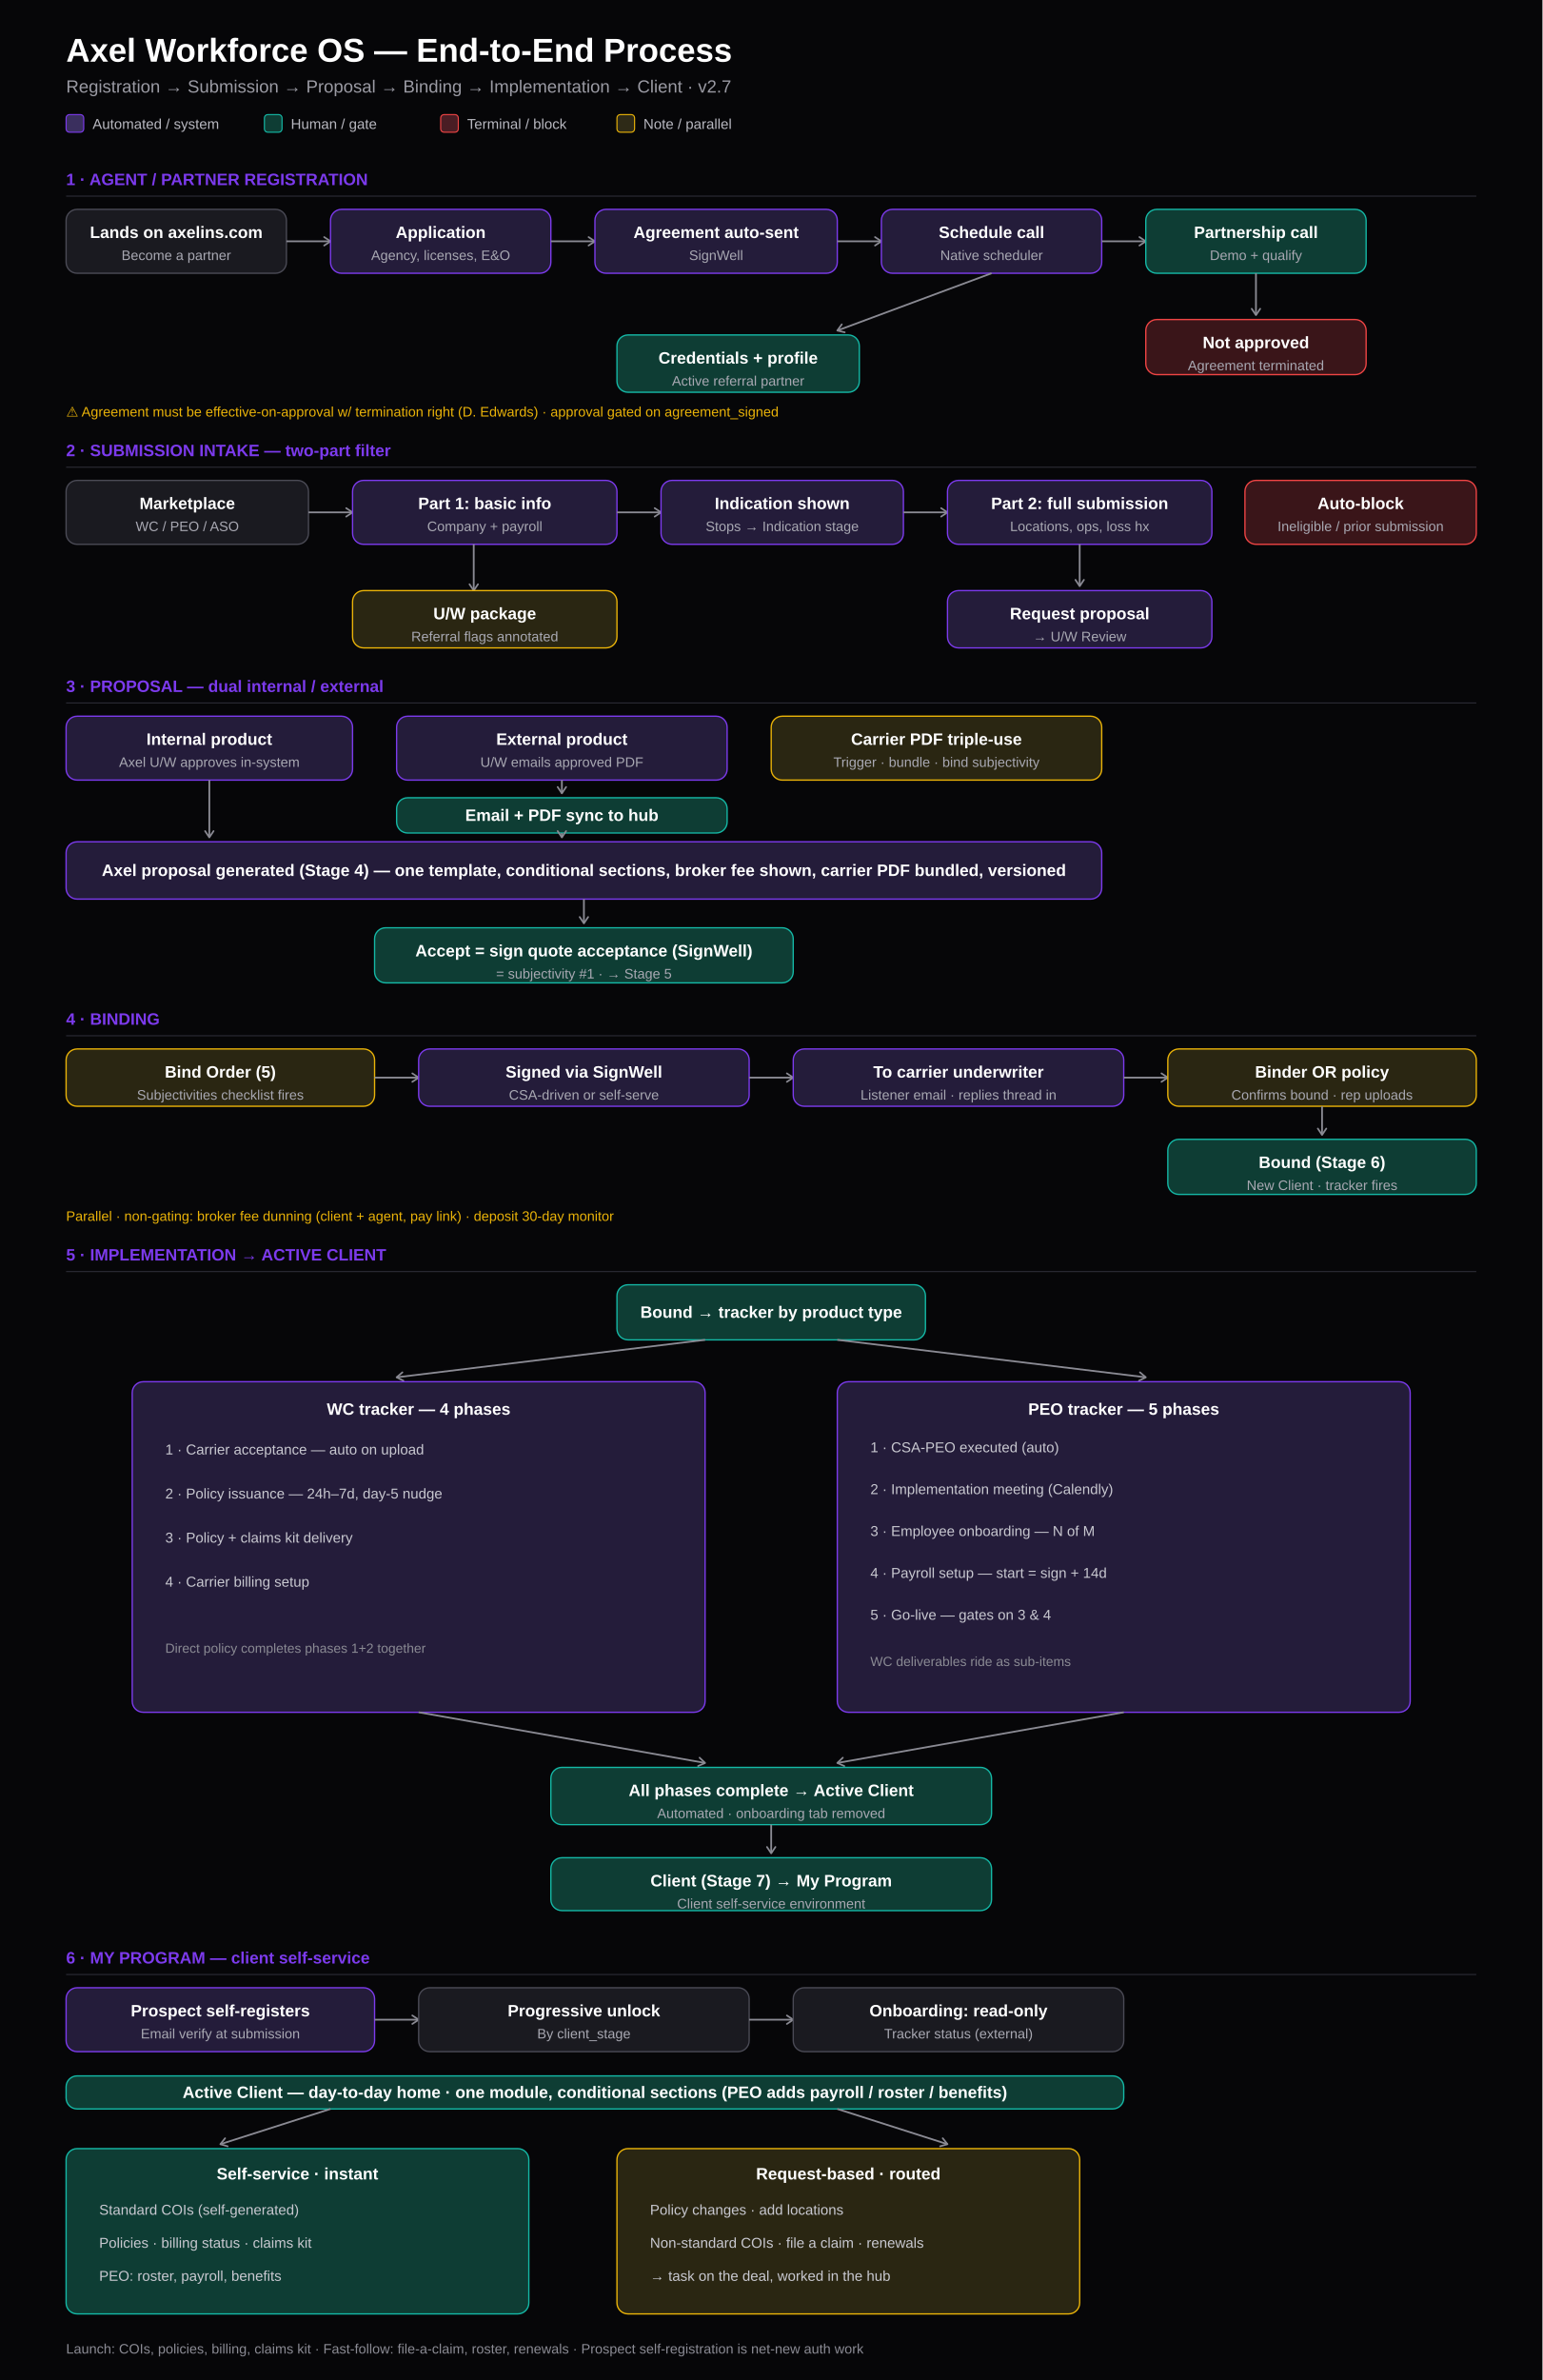
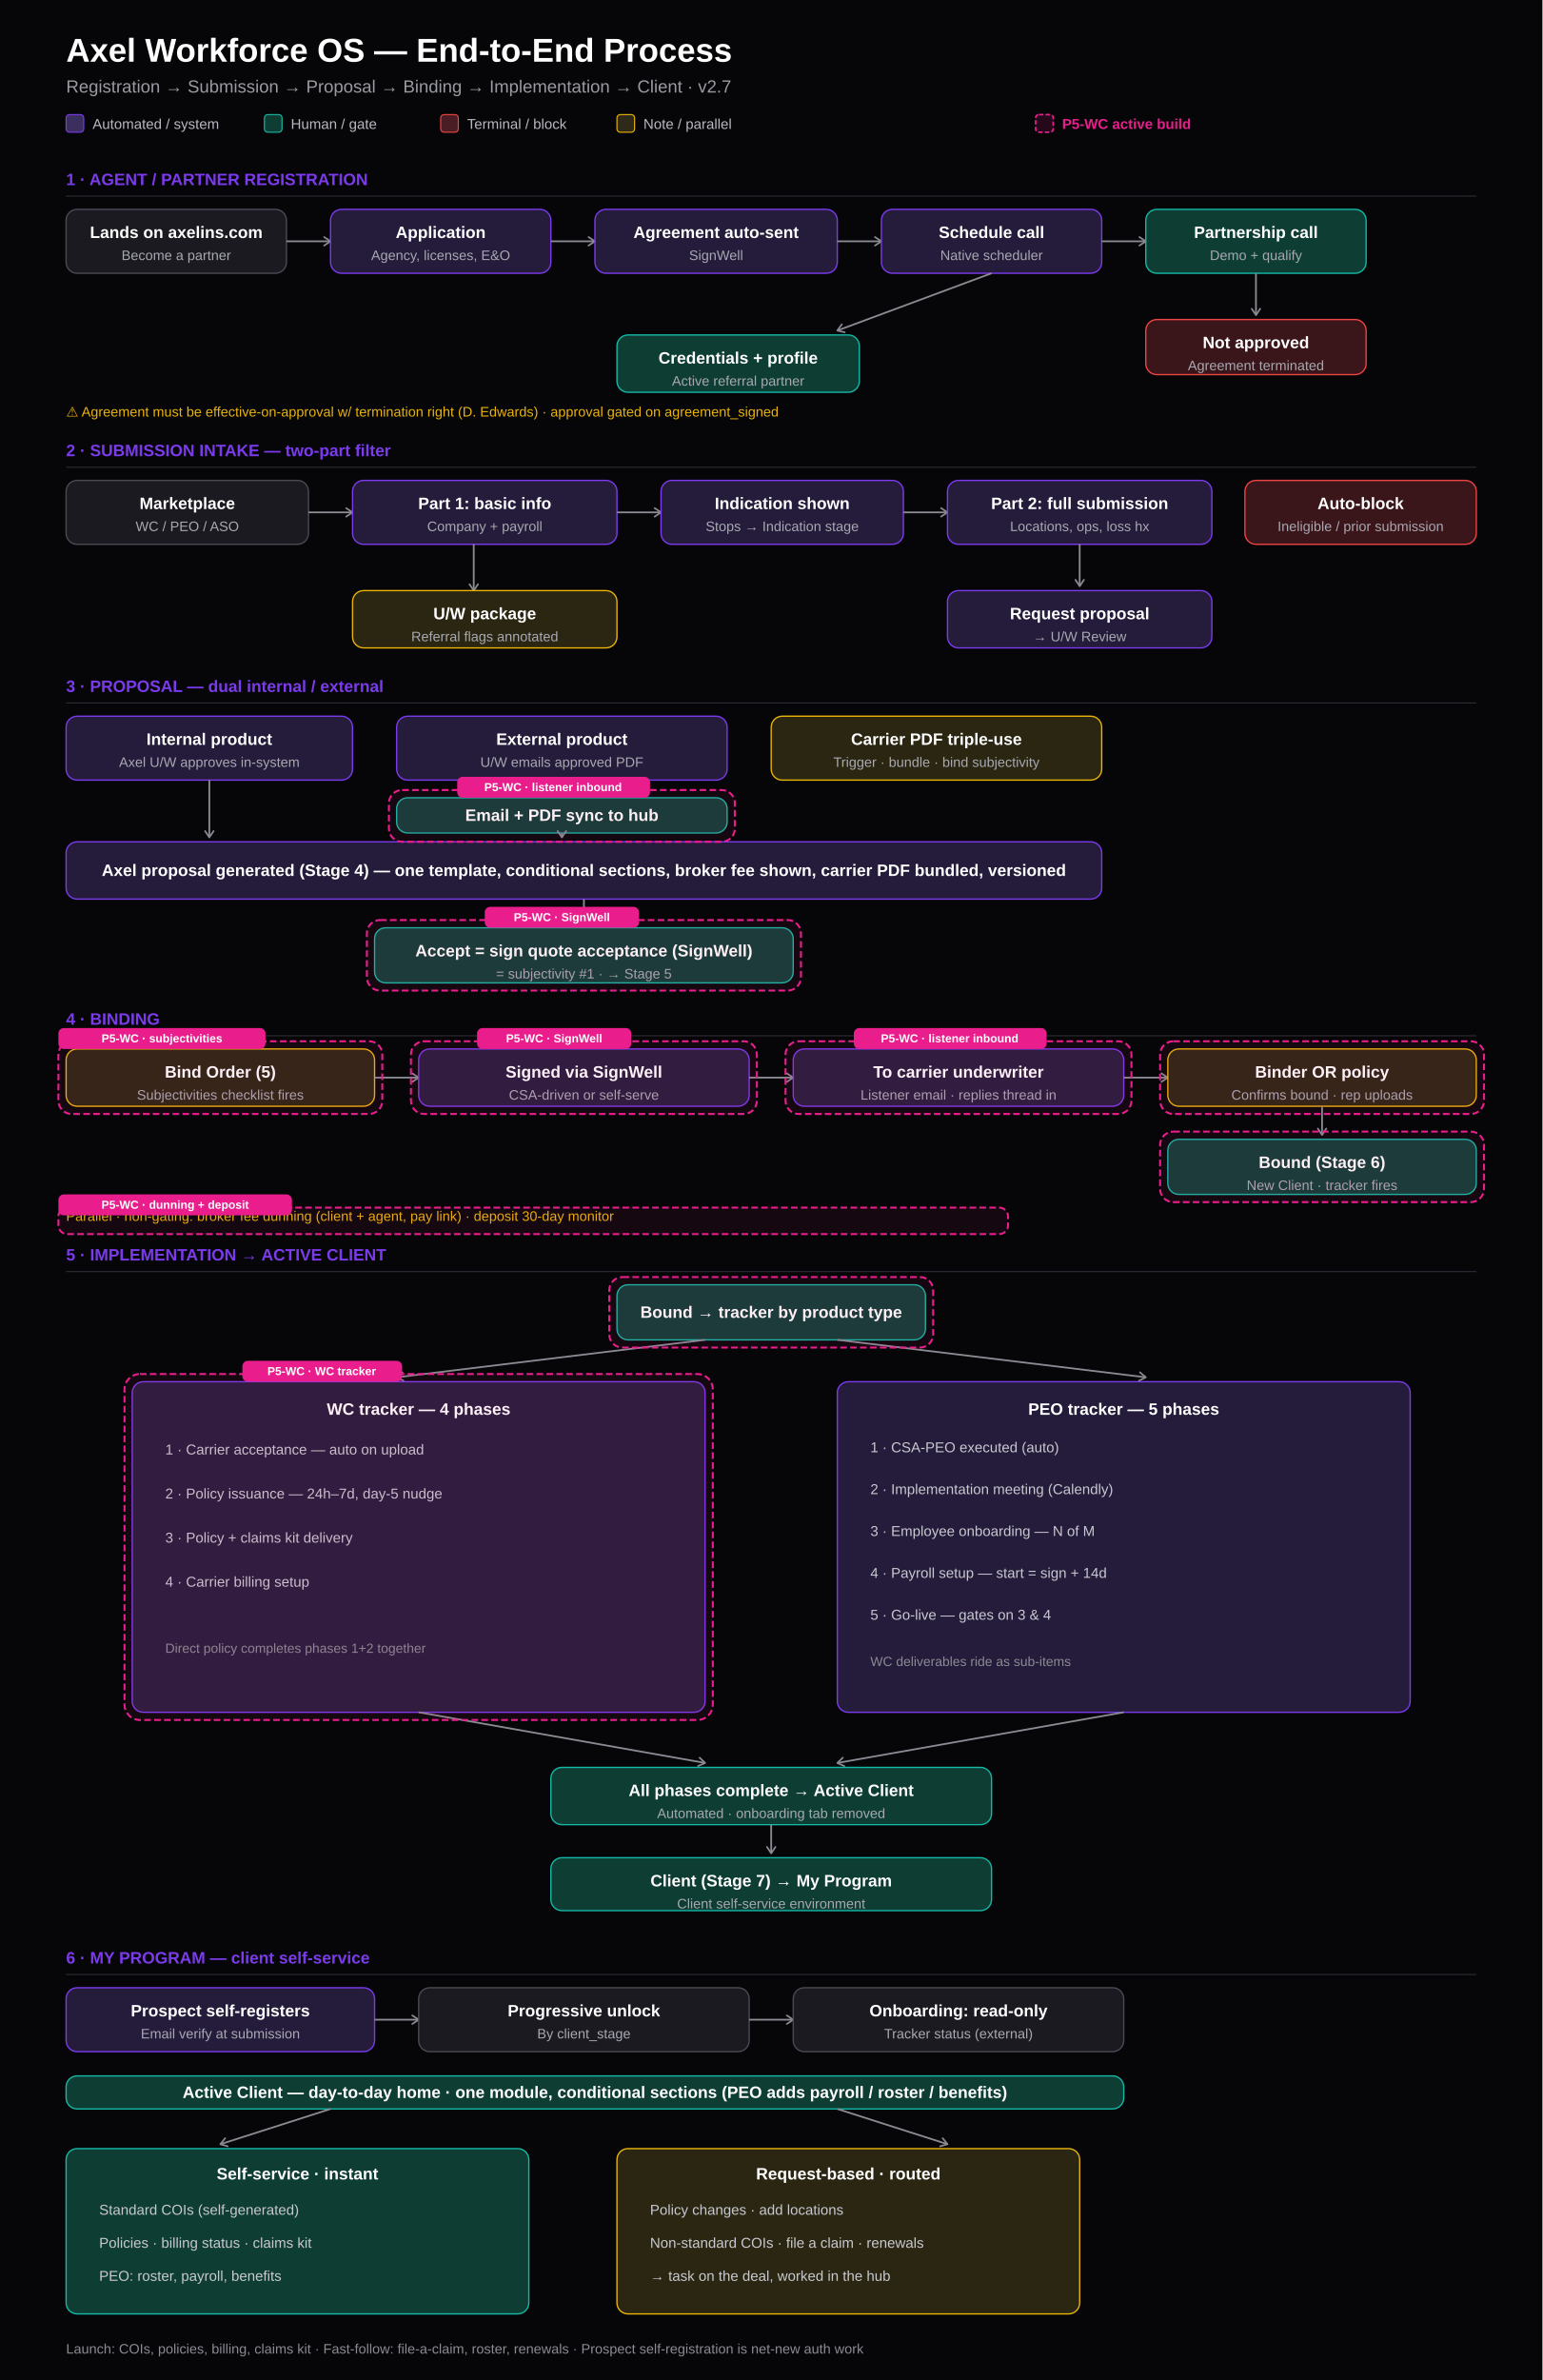
<svg xmlns="http://www.w3.org/2000/svg" width="1400" height="2160" viewBox="0 0 1400 2160" font-family="Arial, sans-serif">
  <defs>
    <marker id="a" viewBox="0 0 10 10" refX="8" refY="5" markerWidth="6" markerHeight="6" orient="auto-start-reverse">
      <path d="M2 1L8 5L2 9" fill="none" stroke="#8A8A93" stroke-width="1.6" stroke-linecap="round" stroke-linejoin="round" />
    </marker>
  </defs>
  <rect width="1400" height="2160" fill="#060608" />
  <text x="60" y="56" fill="#FFFFFF" font-size="30" font-weight="bold">Axel Workforce OS — End-to-End Process</text>
  <text x="60" y="84" fill="#9A9AA3" font-size="16">Registration → Submission → Proposal → Binding → Implementation → Client · v2.7</text>
  <rect x="60" y="104" width="16" height="16" rx="3" fill="#3A2F5E" stroke="#7C3AED" />
  <text x="84" y="117" fill="#B8B8C0" font-size="13">Automated / system</text>
  <rect x="240" y="104" width="16" height="16" rx="3" fill="#0E3D34" stroke="#14B8A6" />
  <text x="264" y="117" fill="#B8B8C0" font-size="13">Human / gate</text>
  <rect x="400" y="104" width="16" height="16" rx="3" fill="#4A1D24" stroke="#EF4444" />
  <text x="424" y="117" fill="#B8B8C0" font-size="13">Terminal / block</text>
  <rect x="560" y="104" width="16" height="16" rx="3" fill="#2E2A17" stroke="#EAB308" />
  <text x="584" y="117" fill="#B8B8C0" font-size="13">Note / parallel</text>
  <text x="60" y="168" fill="#7C3AED" font-size="15" font-weight="bold">1 · AGENT / PARTNER REGISTRATION</text>
  <line x1="60" y1="178" x2="1340" y2="178" stroke="#2A2A33" stroke-width="1" />
  <rect x="60" y="190" width="200" height="58" rx="10" fill="#1A1A20" stroke="#4A4A55" stroke-width="1.2" />
  <text x="160.0" y="216" fill="#FFFFFF" font-size="15" font-weight="bold" text-anchor="middle">Lands on axelins.com</text>
  <text x="160.0" y="236" fill="#A8A8B2" font-size="12.5" text-anchor="middle">Become a partner</text>
  <line x1="260" y1="219" x2="300" y2="219" stroke="#8A8A93" stroke-width="1.6" marker-end="url(#a)" />
  <rect x="300" y="190" width="200" height="58" rx="10" fill="#241C3A" stroke="#7C3AED" stroke-width="1.2" />
  <text x="400.0" y="216" fill="#FFFFFF" font-size="15" font-weight="bold" text-anchor="middle">Application</text>
  <text x="400.0" y="236" fill="#A8A8B2" font-size="12.5" text-anchor="middle">Agency, licenses, E&amp;O</text>
  <line x1="500" y1="219" x2="540" y2="219" stroke="#8A8A93" stroke-width="1.6" marker-end="url(#a)" />
  <rect x="540" y="190" width="220" height="58" rx="10" fill="#241C3A" stroke="#7C3AED" stroke-width="1.2" />
  <text x="650.0" y="216" fill="#FFFFFF" font-size="15" font-weight="bold" text-anchor="middle">Agreement auto-sent</text>
  <text x="650.0" y="236" fill="#A8A8B2" font-size="12.5" text-anchor="middle">SignWell</text>
  <line x1="760" y1="219" x2="800" y2="219" stroke="#8A8A93" stroke-width="1.6" marker-end="url(#a)" />
  <rect x="800" y="190" width="200" height="58" rx="10" fill="#241C3A" stroke="#7C3AED" stroke-width="1.2" />
  <text x="900.0" y="216" fill="#FFFFFF" font-size="15" font-weight="bold" text-anchor="middle">Schedule call</text>
  <text x="900.0" y="236" fill="#A8A8B2" font-size="12.5" text-anchor="middle">Native scheduler</text>
  <line x1="1000" y1="219" x2="1040" y2="219" stroke="#8A8A93" stroke-width="1.6" marker-end="url(#a)" />
  <rect x="1040" y="190" width="200" height="58" rx="10" fill="#0E3D34" stroke="#14B8A6" stroke-width="1.2" />
  <text x="1140.0" y="216" fill="#FFFFFF" font-size="15" font-weight="bold" text-anchor="middle">Partnership call</text>
  <text x="1140.0" y="236" fill="#A8A8B2" font-size="12.5" text-anchor="middle">Demo + qualify</text>
  <line x1="1140" y1="248" x2="1140" y2="286" stroke="#8A8A93" stroke-width="1.6" marker-end="url(#a)" />
  <rect x="1040" y="290" width="200" height="50" rx="10" fill="#3A1519" stroke="#EF4444" stroke-width="1.2" />
  <text x="1140.0" y="316" fill="#FFFFFF" font-size="15" font-weight="bold" text-anchor="middle">Not approved</text>
  <text x="1140.0" y="336" fill="#A8A8B2" font-size="12.5" text-anchor="middle">Agreement terminated</text>
  <line x1="900" y1="248" x2="760" y2="300" stroke="#8A8A93" stroke-width="1.6" marker-end="url(#a)" />
  <rect x="560" y="304" width="220" height="52" rx="10" fill="#0E3D34" stroke="#14B8A6" stroke-width="1.2" />
  <text x="670.0" y="330" fill="#FFFFFF" font-size="15" font-weight="bold" text-anchor="middle">Credentials + profile</text>
  <text x="670.0" y="350" fill="#A8A8B2" font-size="12.5" text-anchor="middle">Active referral partner</text>
  <text x="60" y="378" fill="#EAB308" font-size="12.5">⚠ Agreement must be effective-on-approval w/ termination right (D. Edwards) · approval gated on agreement_signed</text>
  <text x="60" y="414" fill="#7C3AED" font-size="15" font-weight="bold">2 · SUBMISSION INTAKE — two-part filter</text>
  <line x1="60" y1="424" x2="1340" y2="424" stroke="#2A2A33" stroke-width="1" />
  <rect x="60" y="436" width="220" height="58" rx="10" fill="#1A1A20" stroke="#4A4A55" stroke-width="1.2" />
  <text x="170.0" y="462" fill="#FFFFFF" font-size="15" font-weight="bold" text-anchor="middle">Marketplace</text>
  <text x="170.0" y="482" fill="#A8A8B2" font-size="12.5" text-anchor="middle">WC / PEO / ASO</text>
  <line x1="280" y1="465" x2="320" y2="465" stroke="#8A8A93" stroke-width="1.6" marker-end="url(#a)" />
  <rect x="320" y="436" width="240" height="58" rx="10" fill="#241C3A" stroke="#7C3AED" stroke-width="1.2" />
  <text x="440.0" y="462" fill="#FFFFFF" font-size="15" font-weight="bold" text-anchor="middle">Part 1: basic info</text>
  <text x="440.0" y="482" fill="#A8A8B2" font-size="12.5" text-anchor="middle">Company + payroll</text>
  <line x1="560" y1="465" x2="600" y2="465" stroke="#8A8A93" stroke-width="1.6" marker-end="url(#a)" />
  <rect x="600" y="436" width="220" height="58" rx="10" fill="#241C3A" stroke="#7C3AED" stroke-width="1.2" />
  <text x="710.0" y="462" fill="#FFFFFF" font-size="15" font-weight="bold" text-anchor="middle">Indication shown</text>
  <text x="710.0" y="482" fill="#A8A8B2" font-size="12.5" text-anchor="middle">Stops → Indication stage</text>
  <line x1="820" y1="465" x2="860" y2="465" stroke="#8A8A93" stroke-width="1.6" marker-end="url(#a)" />
  <rect x="860" y="436" width="240" height="58" rx="10" fill="#241C3A" stroke="#7C3AED" stroke-width="1.2" />
  <text x="980.0" y="462" fill="#FFFFFF" font-size="15" font-weight="bold" text-anchor="middle">Part 2: full submission</text>
  <text x="980.0" y="482" fill="#A8A8B2" font-size="12.5" text-anchor="middle">Locations, ops, loss hx</text>
  <line x1="980" y1="494" x2="980" y2="532" stroke="#8A8A93" stroke-width="1.6" marker-end="url(#a)" />
  <rect x="860" y="536" width="240" height="52" rx="10" fill="#241C3A" stroke="#7C3AED" stroke-width="1.2" />
  <text x="980.0" y="562" fill="#FFFFFF" font-size="15" font-weight="bold" text-anchor="middle">Request proposal</text>
  <text x="980.0" y="582" fill="#A8A8B2" font-size="12.5" text-anchor="middle">→ U/W Review</text>
  <rect x="1130" y="436" width="210" height="58" rx="10" fill="#3A1519" stroke="#EF4444" stroke-width="1.2" />
  <text x="1235.0" y="462" fill="#FFFFFF" font-size="15" font-weight="bold" text-anchor="middle">Auto-block</text>
  <text x="1235.0" y="482" fill="#A8A8B2" font-size="12.5" text-anchor="middle">Ineligible / prior submission</text>
  <line x1="430" y1="494" x2="430" y2="536" stroke="#8A8A93" stroke-width="1.6" marker-end="url(#a)" />
  <rect x="320" y="536" width="240" height="52" rx="10" fill="#2A2612" stroke="#EAB308" stroke-width="1.2" />
  <text x="440.0" y="562" fill="#FFFFFF" font-size="15" font-weight="bold" text-anchor="middle">U/W package</text>
  <text x="440.0" y="582" fill="#A8A8B2" font-size="12.5" text-anchor="middle">Referral flags annotated</text>
  <text x="60" y="628" fill="#7C3AED" font-size="15" font-weight="bold">3 · PROPOSAL — dual internal / external</text>
  <line x1="60" y1="638" x2="1340" y2="638" stroke="#2A2A33" stroke-width="1" />
  <rect x="60" y="650" width="260" height="58" rx="10" fill="#241C3A" stroke="#7C3AED" stroke-width="1.2" />
  <text x="190.0" y="676" fill="#FFFFFF" font-size="15" font-weight="bold" text-anchor="middle">Internal product</text>
  <text x="190.0" y="696" fill="#A8A8B2" font-size="12.5" text-anchor="middle">Axel U/W approves in-system</text>
  <line x1="190" y1="708" x2="190" y2="760" stroke="#8A8A93" stroke-width="1.6" marker-end="url(#a)" />
  <rect x="360" y="650" width="300" height="58" rx="10" fill="#241C3A" stroke="#7C3AED" stroke-width="1.2" />
  <text x="510.0" y="676" fill="#FFFFFF" font-size="15" font-weight="bold" text-anchor="middle">External product</text>
  <text x="510.0" y="696" fill="#A8A8B2" font-size="12.5" text-anchor="middle">U/W emails approved PDF</text>
  <line x1="510" y1="708" x2="510" y2="720" stroke="#8A8A93" stroke-width="1.6" marker-end="url(#a)" />
  <rect x="360" y="724" width="300" height="32" rx="10" fill="#0E3D34" stroke="#14B8A6" stroke-width="1.2" />
  <text x="510.0" y="745.0" fill="#FFFFFF" font-size="15" font-weight="bold" text-anchor="middle">Email + PDF sync to hub</text>
  <line x1="510" y1="756" x2="510" y2="760" stroke="#8A8A93" stroke-width="1.6" marker-end="url(#a)" />
  <rect x="700" y="650" width="300" height="58" rx="10" fill="#2A2612" stroke="#EAB308" stroke-width="1.2" />
  <text x="850.0" y="676" fill="#FFFFFF" font-size="15" font-weight="bold" text-anchor="middle">Carrier PDF triple-use</text>
  <text x="850.0" y="696" fill="#A8A8B2" font-size="12.5" text-anchor="middle">Trigger · bundle · bind subjectivity</text>
  <rect x="60" y="764" width="940" height="52" rx="10" fill="#241C3A" stroke="#7C3AED" stroke-width="1.2" />
  <text x="530.0" y="795.0" fill="#FFFFFF" font-size="15" font-weight="bold" text-anchor="middle">Axel proposal generated (Stage 4) — one template, conditional sections, broker fee shown, carrier PDF bundled, versioned</text>
  <line x1="530" y1="816" x2="530" y2="838" stroke="#8A8A93" stroke-width="1.6" marker-end="url(#a)" />
  <rect x="340" y="842" width="380" height="50" rx="10" fill="#0E3D34" stroke="#14B8A6" stroke-width="1.2" />
  <text x="530.0" y="868" fill="#FFFFFF" font-size="15" font-weight="bold" text-anchor="middle">Accept = sign quote acceptance (SignWell)</text>
  <text x="530.0" y="888" fill="#A8A8B2" font-size="12.5" text-anchor="middle">= subjectivity #1 · → Stage 5</text>
  <text x="60" y="930" fill="#7C3AED" font-size="15" font-weight="bold">4 · BINDING</text>
  <line x1="60" y1="940" x2="1340" y2="940" stroke="#2A2A33" stroke-width="1" />
  <rect x="60" y="952" width="280" height="52" rx="10" fill="#2A2612" stroke="#EAB308" stroke-width="1.2" />
  <text x="200.0" y="978" fill="#FFFFFF" font-size="15" font-weight="bold" text-anchor="middle">Bind Order (5)</text>
  <text x="200.0" y="998" fill="#A8A8B2" font-size="12.5" text-anchor="middle">Subjectivities checklist fires</text>
  <line x1="340" y1="978" x2="380" y2="978" stroke="#8A8A93" stroke-width="1.6" marker-end="url(#a)" />
  <rect x="380" y="952" width="300" height="52" rx="10" fill="#241C3A" stroke="#7C3AED" stroke-width="1.2" />
  <text x="530.0" y="978" fill="#FFFFFF" font-size="15" font-weight="bold" text-anchor="middle">Signed via SignWell</text>
  <text x="530.0" y="998" fill="#A8A8B2" font-size="12.5" text-anchor="middle">CSA-driven or self-serve</text>
  <line x1="680" y1="978" x2="720" y2="978" stroke="#8A8A93" stroke-width="1.6" marker-end="url(#a)" />
  <rect x="720" y="952" width="300" height="52" rx="10" fill="#241C3A" stroke="#7C3AED" stroke-width="1.2" />
  <text x="870.0" y="978" fill="#FFFFFF" font-size="15" font-weight="bold" text-anchor="middle">To carrier underwriter</text>
  <text x="870.0" y="998" fill="#A8A8B2" font-size="12.5" text-anchor="middle">Listener email · replies thread in</text>
  <line x1="1020" y1="978" x2="1060" y2="978" stroke="#8A8A93" stroke-width="1.6" marker-end="url(#a)" />
  <rect x="1060" y="952" width="280" height="52" rx="10" fill="#2A2612" stroke="#EAB308" stroke-width="1.2" />
  <text x="1200.0" y="978" fill="#FFFFFF" font-size="15" font-weight="bold" text-anchor="middle">Binder OR policy</text>
  <text x="1200.0" y="998" fill="#A8A8B2" font-size="12.5" text-anchor="middle">Confirms bound · rep uploads</text>
  <line x1="1200" y1="1004" x2="1200" y2="1030" stroke="#8A8A93" stroke-width="1.6" marker-end="url(#a)" />
  <rect x="1060" y="1034" width="280" height="50" rx="10" fill="#0E3D34" stroke="#14B8A6" stroke-width="1.2" />
  <text x="1200.0" y="1060" fill="#FFFFFF" font-size="15" font-weight="bold" text-anchor="middle">Bound (Stage 6)</text>
  <text x="1200.0" y="1080" fill="#A8A8B2" font-size="12.5" text-anchor="middle">New Client · tracker fires</text>
  <text x="60" y="1108" fill="#EAB308" font-size="12.5">Parallel · non-gating: broker fee dunning (client + agent, pay link) · deposit 30-day monitor</text>
  <text x="60" y="1144" fill="#7C3AED" font-size="15" font-weight="bold">5 · IMPLEMENTATION → ACTIVE CLIENT</text>
  <line x1="60" y1="1154" x2="1340" y2="1154" stroke="#2A2A33" stroke-width="1" />
  <rect x="560" y="1166" width="280" height="50" rx="10" fill="#0E3D34" stroke="#14B8A6" stroke-width="1.2" />
  <text x="700.0" y="1196.0" fill="#FFFFFF" font-size="15" font-weight="bold" text-anchor="middle">Bound → tracker by product type</text>
  <line x1="640" y1="1216" x2="360" y2="1250" stroke="#8A8A93" stroke-width="1.6" marker-end="url(#a)" />
  <line x1="760" y1="1216" x2="1040" y2="1250" stroke="#8A8A93" stroke-width="1.6" marker-end="url(#a)" />
  <rect x="120" y="1254" width="520" height="300" rx="10" fill="#241C3A" stroke="#7C3AED" stroke-width="1.2" />
  <text x="380.0" y="1409.0" fill="#FFFFFF" font-size="15" font-weight="bold" text-anchor="middle" />
  <text x="380" y="1284" fill="#FFFFFF" font-size="15" font-weight="bold" text-anchor="middle">WC tracker — 4 phases</text>
  <text x="150" y="1320" fill="#C8C8D0" font-size="13">1 · Carrier acceptance — auto on upload</text>
  <text x="150" y="1360" fill="#C8C8D0" font-size="13">2 · Policy issuance — 24h–7d, day-5 nudge</text>
  <text x="150" y="1400" fill="#C8C8D0" font-size="13">3 · Policy + claims kit delivery</text>
  <text x="150" y="1440" fill="#C8C8D0" font-size="13">4 · Carrier billing setup</text>
  <text x="150" y="1500" fill="#8A8A93" font-size="12">Direct policy completes phases 1+2 together</text>
  <rect x="760" y="1254" width="520" height="300" rx="10" fill="#241C3A" stroke="#7C3AED" stroke-width="1.2" />
  <text x="1020.0" y="1409.0" fill="#FFFFFF" font-size="15" font-weight="bold" text-anchor="middle" />
  <text x="1020" y="1284" fill="#FFFFFF" font-size="15" font-weight="bold" text-anchor="middle">PEO tracker — 5 phases</text>
  <text x="790" y="1318" fill="#C8C8D0" font-size="13">1 · CSA-PEO executed (auto)</text>
  <text x="790" y="1356" fill="#C8C8D0" font-size="13">2 · Implementation meeting (Calendly)</text>
  <text x="790" y="1394" fill="#C8C8D0" font-size="13">3 · Employee onboarding — N of M</text>
  <text x="790" y="1432" fill="#C8C8D0" font-size="13">4 · Payroll setup — start = sign + 14d</text>
  <text x="790" y="1470" fill="#C8C8D0" font-size="13">5 · Go-live — gates on 3 &amp; 4</text>
  <text x="790" y="1512" fill="#8A8A93" font-size="12">WC deliverables ride as sub-items</text>
  <line x1="380" y1="1554" x2="640" y2="1600" stroke="#8A8A93" stroke-width="1.6" marker-end="url(#a)" />
  <line x1="1020" y1="1554" x2="760" y2="1600" stroke="#8A8A93" stroke-width="1.6" marker-end="url(#a)" />
  <rect x="500" y="1604" width="400" height="52" rx="10" fill="#0E3D34" stroke="#14B8A6" stroke-width="1.2" />
  <text x="700.0" y="1630" fill="#FFFFFF" font-size="15" font-weight="bold" text-anchor="middle">All phases complete → Active Client</text>
  <text x="700.0" y="1650" fill="#A8A8B2" font-size="12.5" text-anchor="middle">Automated · onboarding tab removed</text>
  <line x1="700" y1="1656" x2="700" y2="1682" stroke="#8A8A93" stroke-width="1.6" marker-end="url(#a)" />
  <rect x="500" y="1686" width="400" height="48" rx="10" fill="#0E3D34" stroke="#14B8A6" stroke-width="1.2" />
  <text x="700.0" y="1712" fill="#FFFFFF" font-size="15" font-weight="bold" text-anchor="middle">Client (Stage 7) → My Program</text>
  <text x="700.0" y="1732" fill="#A8A8B2" font-size="12.5" text-anchor="middle">Client self-service environment</text>
  <text x="60" y="1782" fill="#7C3AED" font-size="15" font-weight="bold">6 · MY PROGRAM — client self-service</text>
  <line x1="60" y1="1792" x2="1340" y2="1792" stroke="#2A2A33" stroke-width="1" />
  <rect x="60" y="1804" width="280" height="58" rx="10" fill="#241C3A" stroke="#7C3AED" stroke-width="1.2" />
  <text x="200.0" y="1830" fill="#FFFFFF" font-size="15" font-weight="bold" text-anchor="middle">Prospect self-registers</text>
  <text x="200.0" y="1850" fill="#A8A8B2" font-size="12.5" text-anchor="middle">Email verify at submission</text>
  <line x1="340" y1="1833" x2="380" y2="1833" stroke="#8A8A93" stroke-width="1.6" marker-end="url(#a)" />
  <rect x="380" y="1804" width="300" height="58" rx="10" fill="#1A1A20" stroke="#4A4A55" stroke-width="1.2" />
  <text x="530.0" y="1830" fill="#FFFFFF" font-size="15" font-weight="bold" text-anchor="middle">Progressive unlock</text>
  <text x="530.0" y="1850" fill="#A8A8B2" font-size="12.5" text-anchor="middle">By client_stage</text>
  <line x1="680" y1="1833" x2="720" y2="1833" stroke="#8A8A93" stroke-width="1.6" marker-end="url(#a)" />
  <rect x="720" y="1804" width="300" height="58" rx="10" fill="#1A1A20" stroke="#4A4A55" stroke-width="1.2" />
  <text x="870.0" y="1830" fill="#FFFFFF" font-size="15" font-weight="bold" text-anchor="middle">Onboarding: read-only</text>
  <text x="870.0" y="1850" fill="#A8A8B2" font-size="12.5" text-anchor="middle">Tracker status (external)</text>
  <rect x="60" y="1884" width="960" height="30" rx="10" fill="#0E3D34" stroke="#14B8A6" stroke-width="1.2" />
  <text x="540.0" y="1904.0" fill="#FFFFFF" font-size="15" font-weight="bold" text-anchor="middle">Active Client — day-to-day home · one module, conditional sections (PEO adds payroll / roster / benefits)</text>
  <line x1="300" y1="1914" x2="200" y2="1946" stroke="#8A8A93" stroke-width="1.6" marker-end="url(#a)" />
  <line x1="760" y1="1914" x2="860" y2="1946" stroke="#8A8A93" stroke-width="1.6" marker-end="url(#a)" />
  <rect x="60" y="1950" width="420" height="150" rx="10" fill="#0E3D34" stroke="#14B8A6" stroke-width="1.2" />
  <text x="270.0" y="2030.0" fill="#FFFFFF" font-size="15" font-weight="bold" text-anchor="middle" />
  <text x="270" y="1978" fill="#FFFFFF" font-size="15" font-weight="bold" text-anchor="middle">Self-service · instant</text>
  <text x="90" y="2010" fill="#C8C8D0" font-size="13">Standard COIs (self-generated)</text>
  <text x="90" y="2040" fill="#C8C8D0" font-size="13">Policies · billing status · claims kit</text>
  <text x="90" y="2070" fill="#C8C8D0" font-size="13">PEO: roster, payroll, benefits</text>
  <rect x="560" y="1950" width="420" height="150" rx="10" fill="#2A2612" stroke="#EAB308" stroke-width="1.2" />
  <text x="770.0" y="2030.0" fill="#FFFFFF" font-size="15" font-weight="bold" text-anchor="middle" />
  <text x="770" y="1978" fill="#FFFFFF" font-size="15" font-weight="bold" text-anchor="middle">Request-based · routed</text>
  <text x="590" y="2010" fill="#C8C8D0" font-size="13">Policy changes · add locations</text>
  <text x="590" y="2040" fill="#C8C8D0" font-size="13">Non-standard COIs · file a claim · renewals</text>
  <text x="590" y="2070" fill="#C8C8D0" font-size="13">→ task on the deal, worked in the hub</text>
  <text x="60" y="2136" fill="#8A8A93" font-size="12.5">Launch: COIs, policies, billing, claims kit · Fast-follow: file-a-claim, roster, renewals · Prospect self-registration is net-new auth work</text>
+   <rect x="940" y="104" width="16" height="16" rx="3" fill="rgba(233,30,140,0.14)" stroke="#E91E8C" stroke-dasharray="4,2" stroke-width="1.5" />
+   <text x="964" y="117" fill="#E91E8C" font-size="13" font-weight="bold">P5-WC active build</text>
+   <rect x="353" y="717" width="314" height="47" rx="12" fill="rgba(233,30,140,0.07)" stroke="#E91E8C" stroke-width="1.8" stroke-dasharray="6,3" />
+   <rect x="415" y="705" width="175" height="19" rx="5" fill="#E91E8C" />
+   <text x="502" y="718" fill="#FFFFFF" font-size="10.5" font-weight="bold" text-anchor="middle">P5-WC · listener inbound</text>
+   <rect x="713" y="945" width="314" height="66" rx="12" fill="rgba(233,30,140,0.07)" stroke="#E91E8C" stroke-width="1.8" stroke-dasharray="6,3" />
+   <rect x="775" y="933" width="175" height="19" rx="5" fill="#E91E8C" />
+   <text x="862" y="946" fill="#FFFFFF" font-size="10.5" font-weight="bold" text-anchor="middle">P5-WC · listener inbound</text>
+   <rect x="1053" y="945" width="294" height="66" rx="12" fill="rgba(233,30,140,0.07)" stroke="#E91E8C" stroke-width="1.8" stroke-dasharray="6,3" />
+   <rect x="1053" y="1027" width="294" height="64" rx="12" fill="rgba(233,30,140,0.07)" stroke="#E91E8C" stroke-width="1.8" stroke-dasharray="6,3" />
+   <rect x="53" y="945" width="294" height="66" rx="12" fill="rgba(233,30,140,0.07)" stroke="#E91E8C" stroke-width="1.8" stroke-dasharray="6,3" />
+   <rect x="53" y="933" width="188" height="19" rx="5" fill="#E91E8C" />
+   <text x="147" y="946" fill="#FFFFFF" font-size="10.5" font-weight="bold" text-anchor="middle">P5-WC · subjectivities</text>
+   <rect x="333" y="835" width="394" height="64" rx="12" fill="rgba(233,30,140,0.07)" stroke="#E91E8C" stroke-width="1.8" stroke-dasharray="6,3" />
+   <rect x="440" y="823" width="140" height="19" rx="5" fill="#E91E8C" />
+   <text x="510" y="836" fill="#FFFFFF" font-size="10.5" font-weight="bold" text-anchor="middle">P5-WC · SignWell</text>
+   <rect x="373" y="945" width="314" height="66" rx="12" fill="rgba(233,30,140,0.07)" stroke="#E91E8C" stroke-width="1.8" stroke-dasharray="6,3" />
+   <rect x="433" y="933" width="140" height="19" rx="5" fill="#E91E8C" />
+   <text x="503" y="946" fill="#FFFFFF" font-size="10.5" font-weight="bold" text-anchor="middle">P5-WC · SignWell</text>
+   <rect x="553" y="1159" width="294" height="64" rx="12" fill="rgba(233,30,140,0.07)" stroke="#E91E8C" stroke-width="1.8" stroke-dasharray="6,3" />
+   <rect x="113" y="1247" width="534" height="314" rx="14" fill="rgba(233,30,140,0.07)" stroke="#E91E8C" stroke-width="1.8" stroke-dasharray="6,3" />
+   <rect x="220" y="1235" width="145" height="19" rx="5" fill="#E91E8C" />
+   <text x="292" y="1248" fill="#FFFFFF" font-size="10.5" font-weight="bold" text-anchor="middle">P5-WC · WC tracker</text>
+   <rect x="53" y="1096" width="862" height="24" rx="8" fill="rgba(233,30,140,0.07)" stroke="#E91E8C" stroke-width="1.8" stroke-dasharray="6,3" />
+   <rect x="53" y="1084" width="212" height="19" rx="5" fill="#E91E8C" />
+   <text x="159" y="1097" fill="#FFFFFF" font-size="10.5" font-weight="bold" text-anchor="middle">P5-WC · dunning + deposit</text>
</svg>
